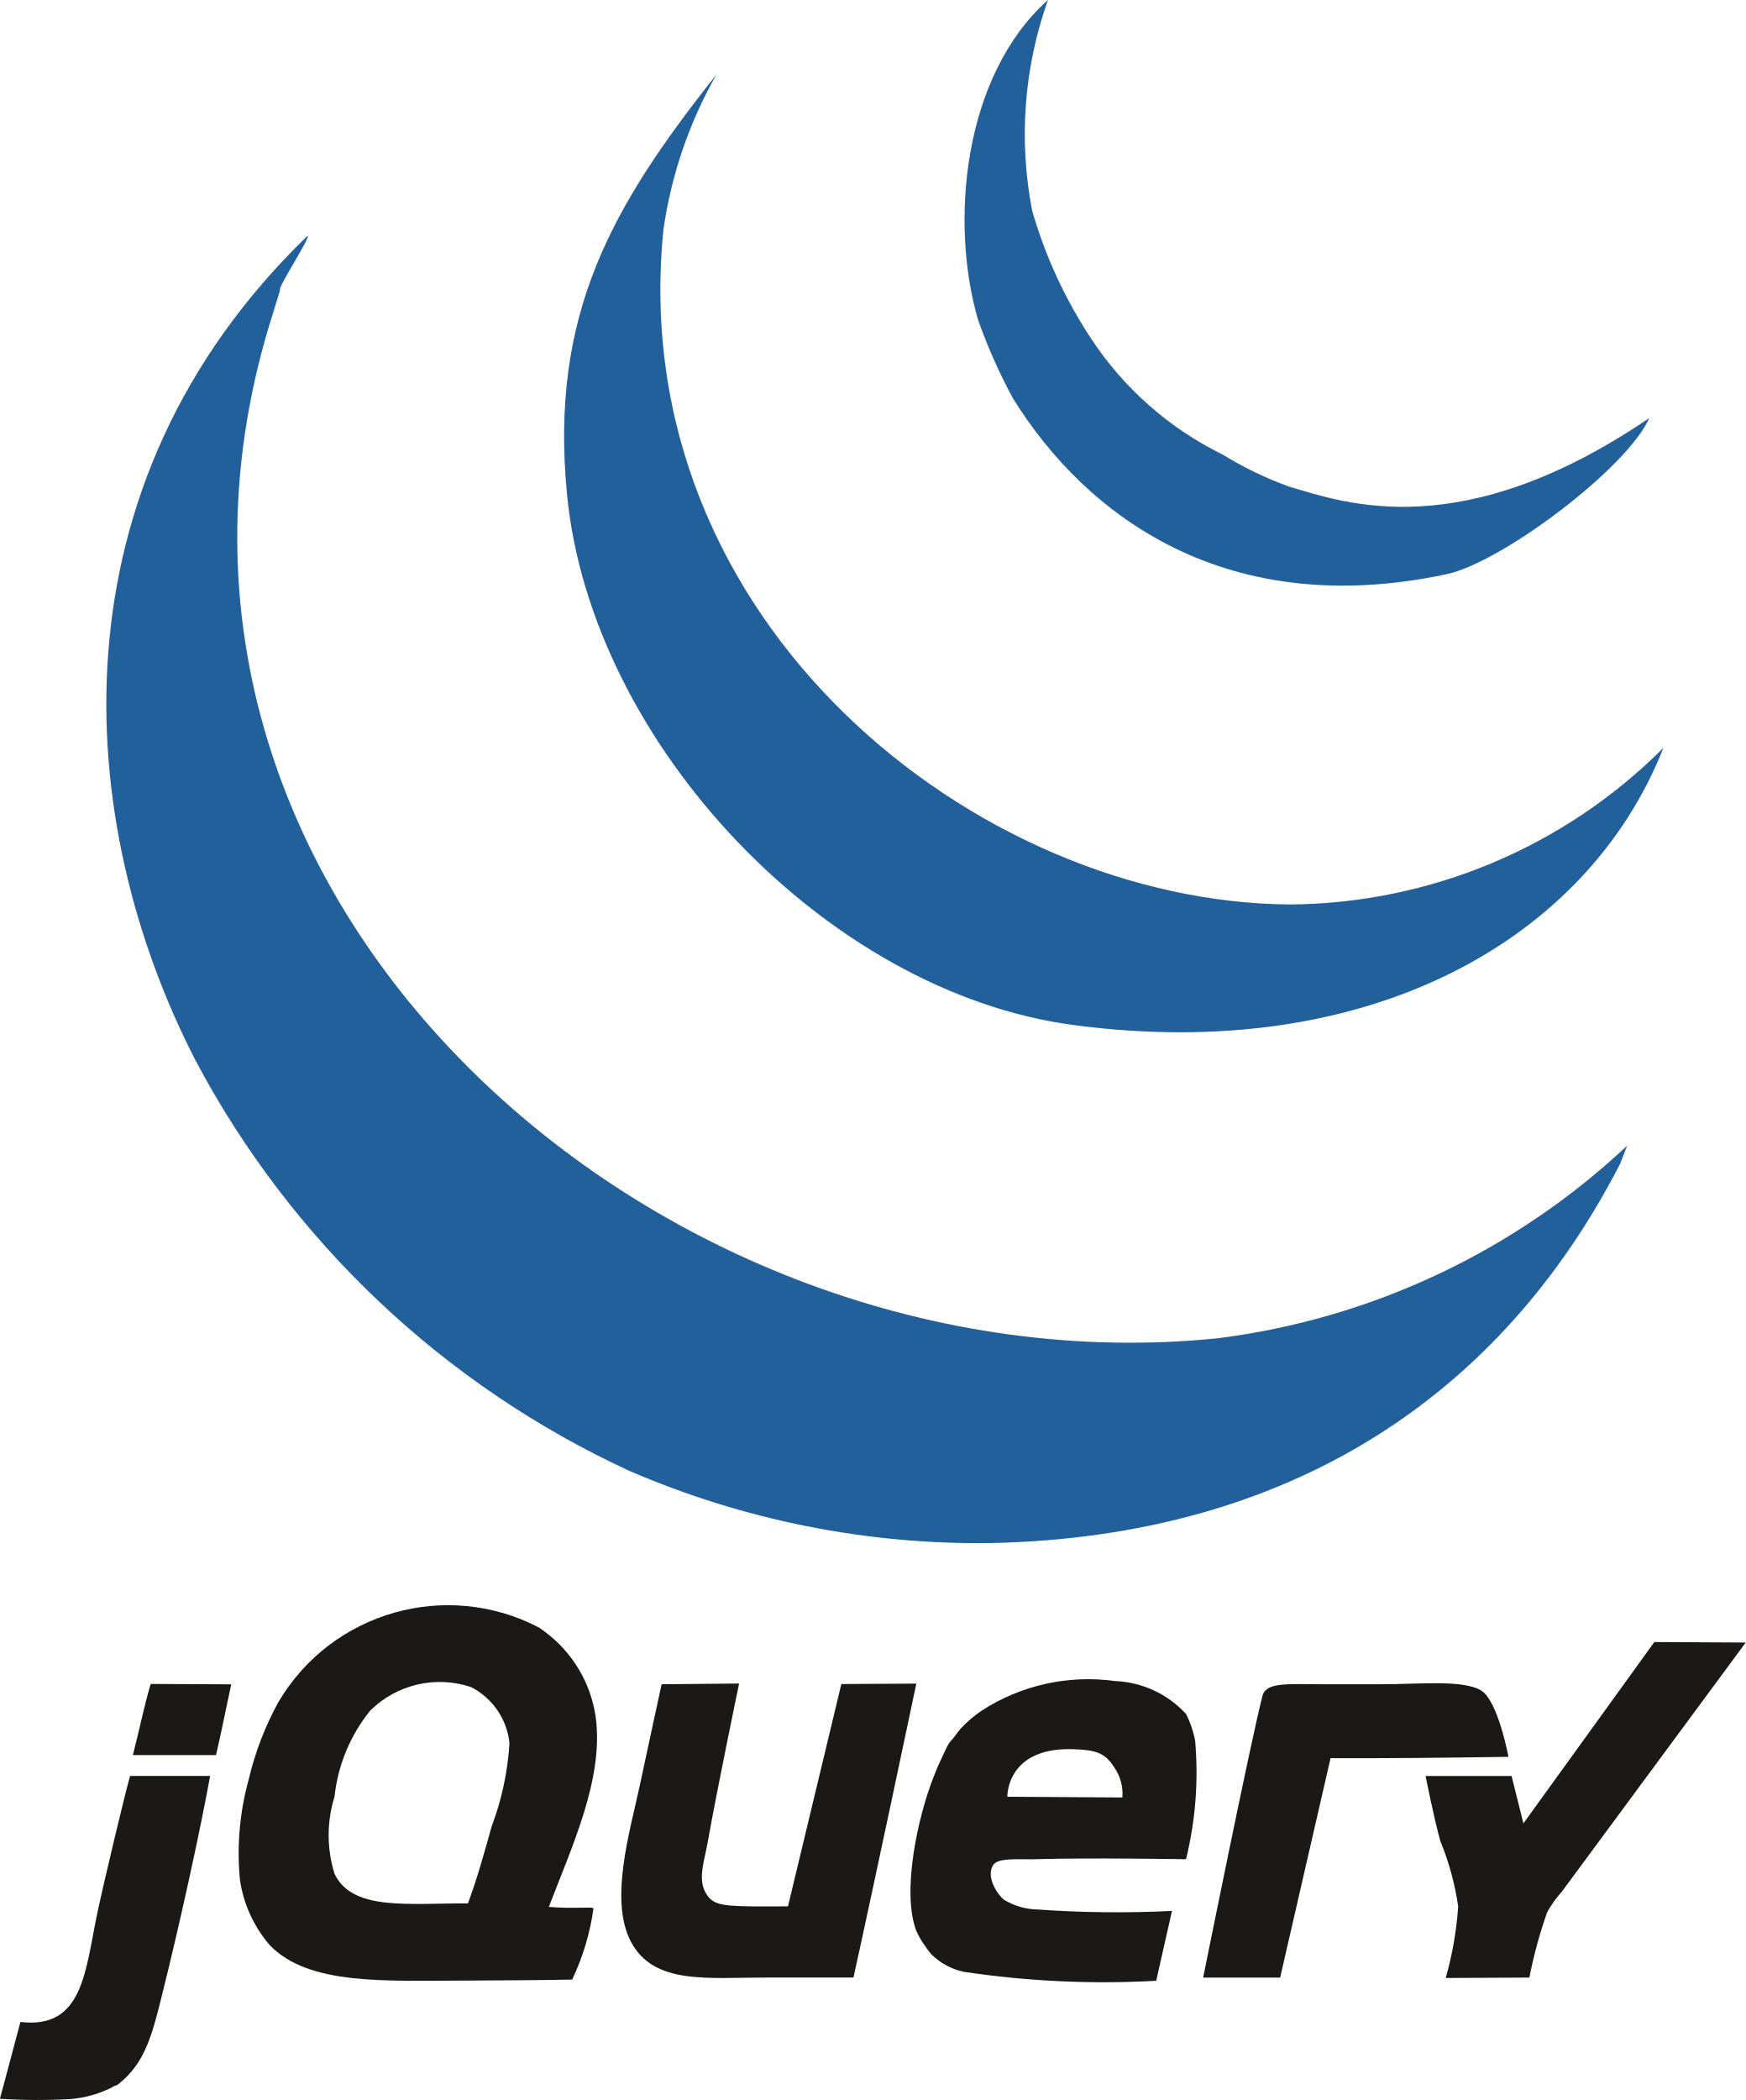
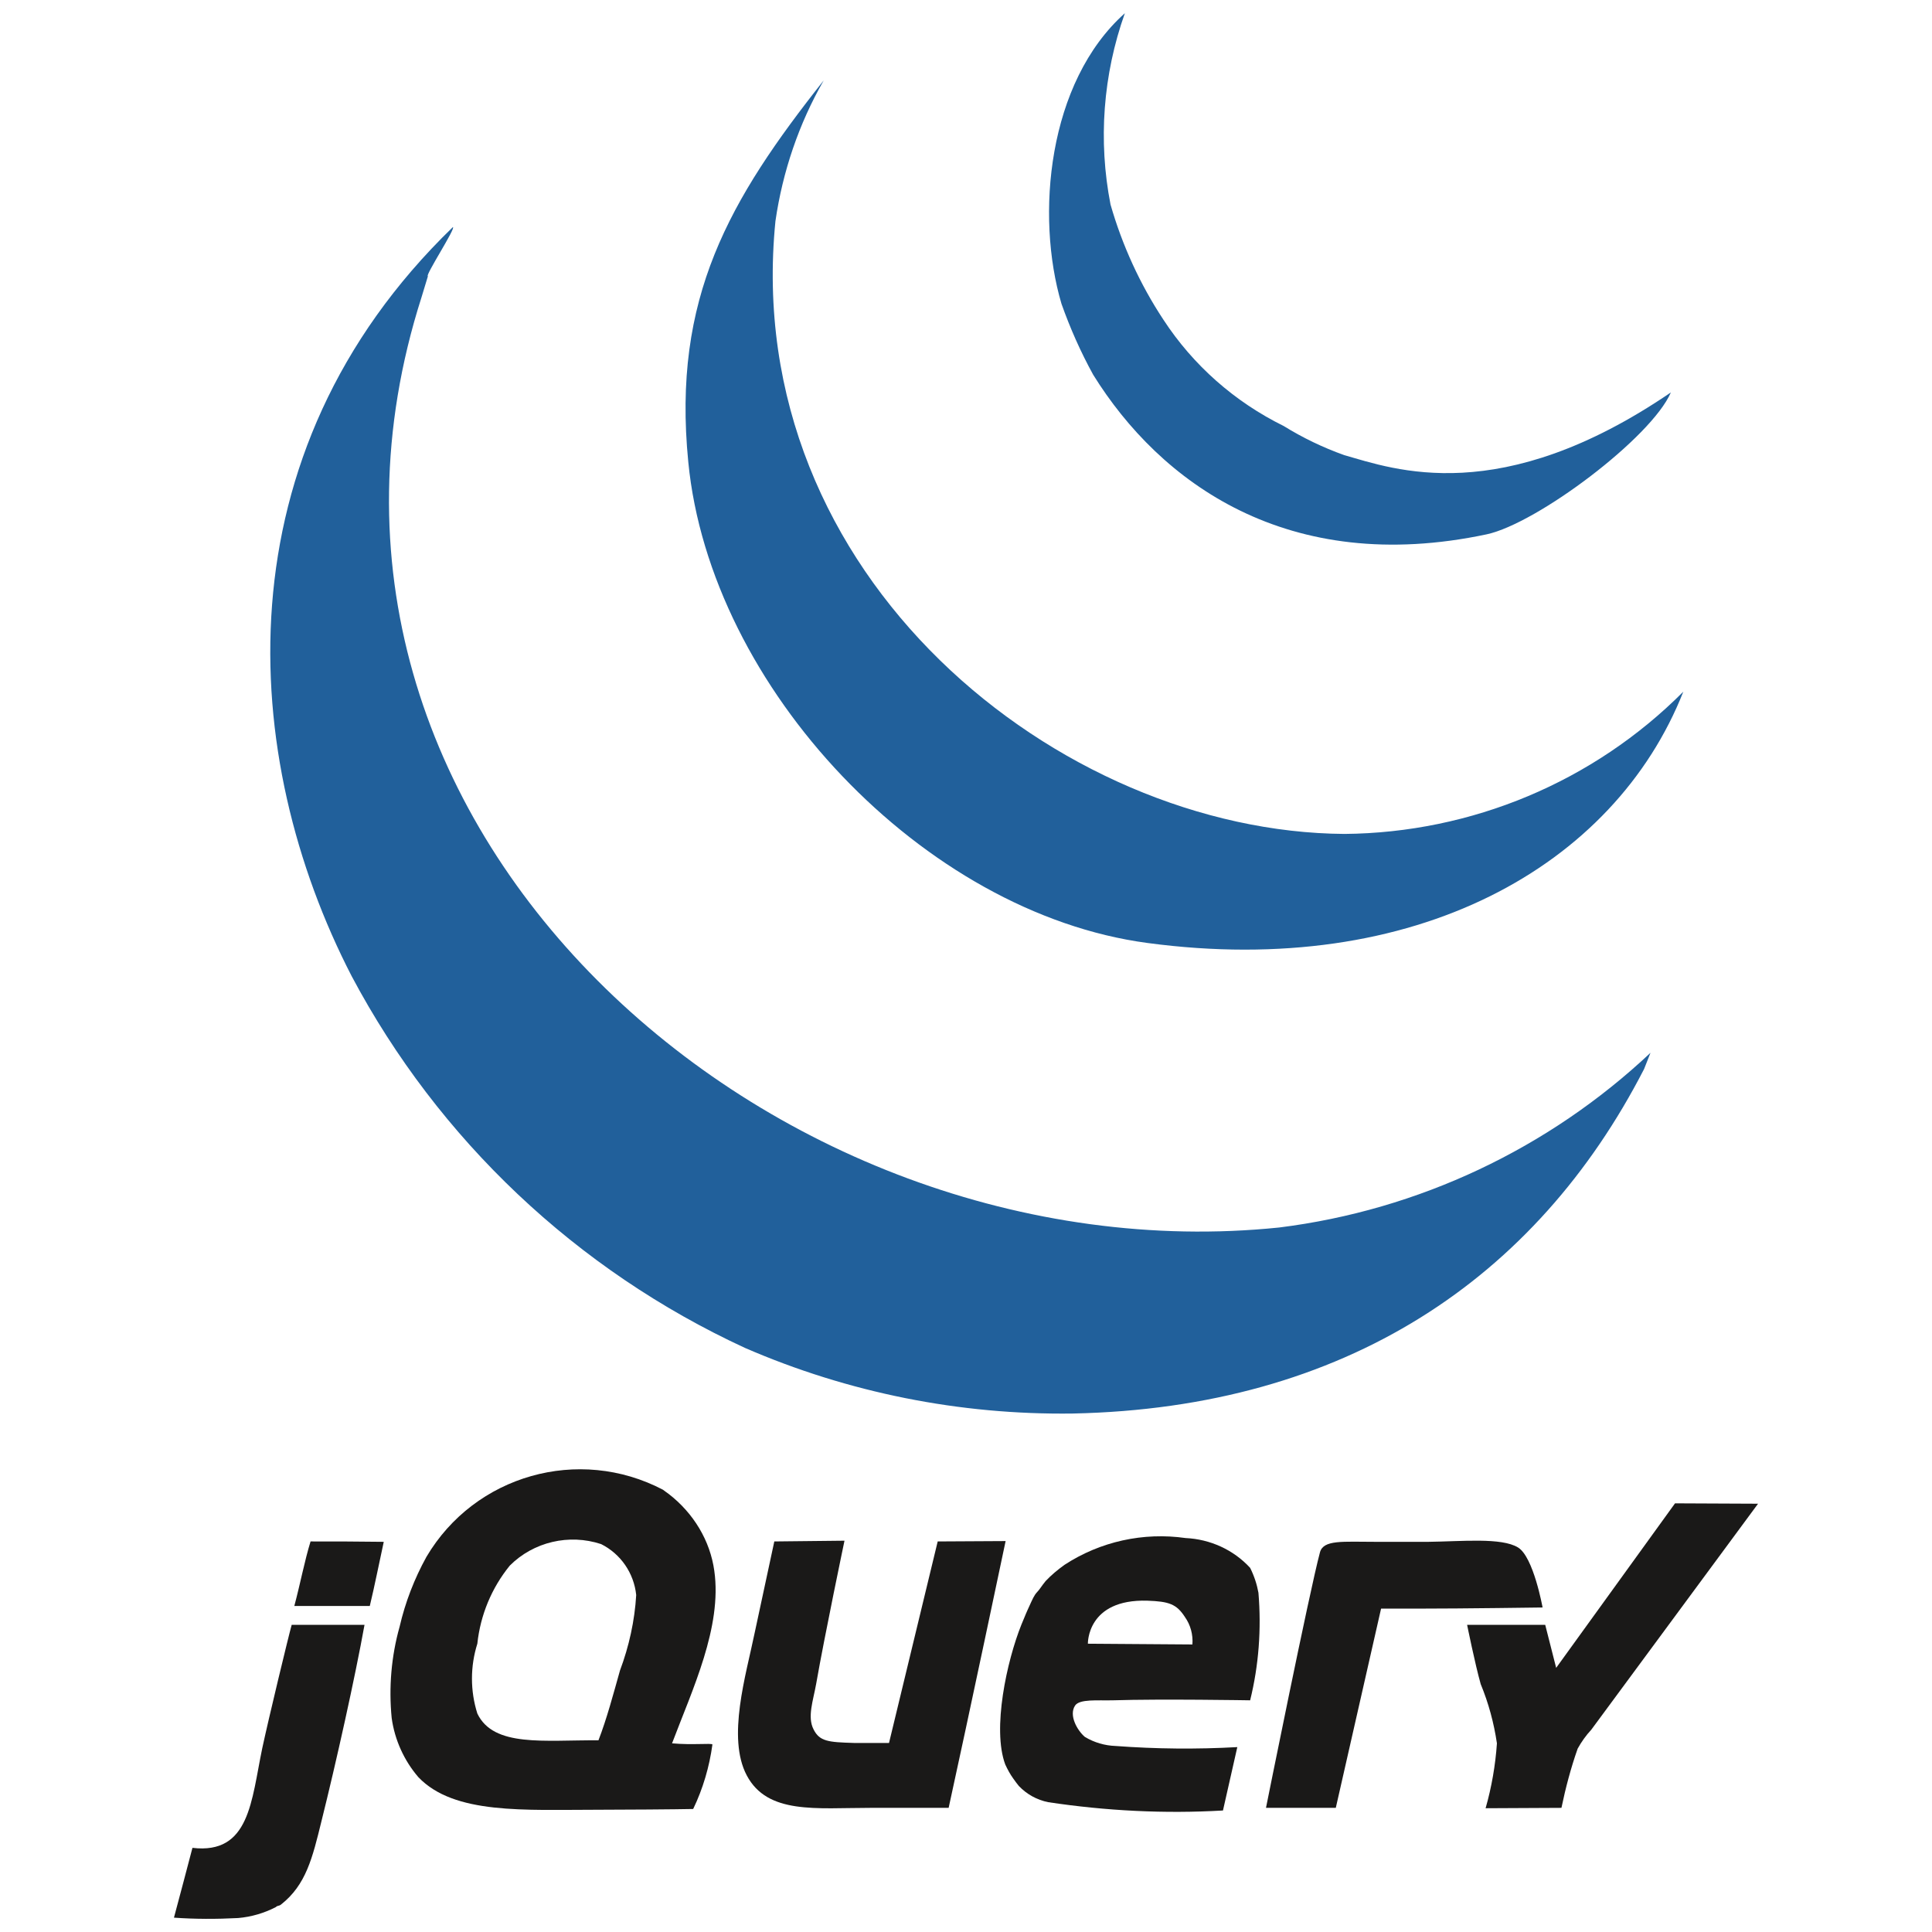
- <svg xmlns="http://www.w3.org/2000/svg" id="레이어_1" data-name="레이어 1" viewBox="0 0 419.88 505">
-   <path id="패스_340" data-name="패스 340" d="M443.62,398.7l22,.12-44.21,59.89a25.87,25.87,0,0,0-3.56,5,112.17,112.17,0,0,0-4.27,15.68l-20.12.1a83.17,83.17,0,0,0,3-17.22,66.61,66.61,0,0,0-4.28-15.68c-1.51-5.3-3.56-15.68-3.56-15.68h20.68l2.85,11.4,31.49-43.61" transform="translate(-45.73 -3.83)" style="fill:#1a1918" />
-   <path id="패스_341" data-name="패스 341" d="M402,410.38c4.06,2.45,6.55,15.93,6.55,15.93s-21.23.32-32.79.32h-10l-12.12,52.76H335.12s11.54-57.34,14.27-67.74c.88-3.37,6-2.8,14.76-2.8h13.93c9,0,19.51-1.15,23.92,1.51" transform="translate(-45.73 -3.83)" style="fill:#1a1918" />
-   <path id="패스_342" data-name="패스 342" d="M315.69,436.08a11.11,11.11,0,0,0-2-7.31c-2.17-3.35-4.2-4.12-9.88-4.3-16.09-.5-15.79,11.43-15.79,11.43Zm17.5-13.67A87.47,87.47,0,0,1,331,450.93s-23.49-.4-36.39,0c-4,.11-8.79-.44-10,1.4-1.68,2.61.61,6.62,2.56,8.32a16.13,16.13,0,0,0,8.14,2.37,270,270,0,0,0,32.31.34l-3.79,16.8A227.05,227.05,0,0,1,277.51,478a15.76,15.76,0,0,1-7.84-4.28,25,25,0,0,1-1.49-2,19.51,19.51,0,0,1-2.1-3.69c-3.5-9.41.42-27.42,4.28-37.09.45-1.12,1-2.55,1.6-3.75.74-1.5,1.4-3.2,2-4.1.4-.62.9-1,1.31-1.6a22.61,22.61,0,0,1,1.55-2,29.54,29.54,0,0,1,5-4.28,47.13,47.13,0,0,1,32.09-7.13A24.49,24.49,0,0,1,331,416a23.84,23.84,0,0,1,2.19,6.43Z" transform="translate(-45.73 -3.83)" style="fill:#1a1918" />
-   <path id="패스_343" data-name="패스 343" d="M248.13,408.8l18-.1s-10,47.52-15.12,70.68H230.3c-14.45,0-27.29,1.79-32.79-8.56-5.32-10.05-.25-26.59,2.14-37.79,1.68-7.94,5.22-24.18,5.22-24.18l18.63-.17S218.23,434,216,446.58c-.78,4.52-2.4,8.78-.7,12.12,1.61,3.18,3.85,3.41,10.7,3.56,2.17.05,9.26,0,9.26,0l12.84-53.47" transform="translate(-45.73 -3.83)" style="fill:#1a1918" />
-   <path id="패스_344" data-name="패스 344" d="M164,443a68.27,68.27,0,0,0,4.27-20A17.11,17.11,0,0,0,159,409.52a23.75,23.75,0,0,0-24.25,5.7,39.61,39.61,0,0,0-8.56,20.67,31.18,31.18,0,0,0,0,18.54c4.29,9,17.68,7.05,32.09,7.13C160.43,455.83,162.21,449.39,164,443ZM189,416.65c2.05,14.93-5.82,31.41-11.25,45.74,5.54.5,10.38-.08,10.73.34a58.39,58.39,0,0,1-5.13,17.14c-4.39.11-19,.24-25,.24-19.8,0-38.33,1.29-47.78-8.56a31,31,0,0,1-7.13-15.68,66.82,66.82,0,0,1,2.14-24.25,73.31,73.31,0,0,1,7.14-18.53,47.36,47.36,0,0,1,62.74-17.83c.29.17,1.31,1,1.54,1.13a31,31,0,0,1,12,20.26Z" transform="translate(-45.73 -3.83)" style="fill:#1a1918" />
-   <path id="패스_345" data-name="패스 345" d="M101.35,408.89c-1.2,5.45-2.4,11.63-3.66,17h-20c1.55-6,2.73-11.89,4.28-17.11,6.38,0,12.33.09,19.34.09" transform="translate(-45.73 -3.83)" style="fill:#1a1918" />
-   <path id="패스_346" data-name="패스 346" d="M77,430.9H96.27c-2.52,13.94-7.51,36.4-11.41,52.05-2.44,9.8-4.08,16.94-10.7,22.1-.59.46-.93.25-1.4.7a27.2,27.2,0,0,1-10,2.85,142.63,142.63,0,0,1-17.05-.06c1.63-6,3.5-13.13,4.93-18.48,15.21,1.84,15.6-12.53,18.54-26.38,1.71-8,6.87-29.59,7.85-32.8" transform="translate(-45.73 -3.83)" style="fill:#1a1918" />
-   <path id="패스_347" data-name="패스 347" d="M437.12,279.29l-1.68,4.34C406.87,339.26,356.25,373.4,284,374.9a211.71,211.71,0,0,1-86.93-17.38A224.55,224.55,0,0,1,92.84,259C63,201.14,57.57,120.65,119.7,60.53c1,0-7.54,13-6.58,13l-1.71,5.56C66.62,219.28,204.56,339.38,338.63,325.65a176,176,0,0,0,98.52-46.36" transform="translate(-45.73 -3.83)" style="fill:#21609b" />
-   <path id="패스_348" data-name="패스 348" d="M356,221.34a128.25,128.25,0,0,0,89.82-37.67c-18.26,46.33-71.11,76.12-142,66.64-59.34-7.93-115.87-67.65-121.7-127.49-4.26-43.54,10.92-69.53,35.93-101.06a105.7,105.7,0,0,0-12.75,37.31c-9.5,94.2,75.25,161.77,150.67,162.26" transform="translate(-45.73 -3.83)" style="fill:#21609b" />
-   <path id="패스_349" data-name="패스 349" d="M442.43,104.34c-5.25,12-35.44,34.74-48.77,37.57-52.79,11.25-86.6-13.78-104.28-42.27A130.52,130.52,0,0,1,281,80.81c-6.86-23.35-3.71-58.68,16.8-77A96.13,96.13,0,0,0,294,54.53,112.25,112.25,0,0,0,308,85a80.12,80.12,0,0,0,31.87,28.17,84.93,84.93,0,0,0,16,7.7c13.3,3.91,41.38,14.23,86.64-16.57" transform="translate(-45.73 -3.83)" style="fill:#21609b" />
+ <svg xmlns="http://www.w3.org/2000/svg" version="1.1" id="레이어_1" x="0px" y="0px" viewBox="0 0 512 512" style="enable-background:new 0 0 512 512;" xml:space="preserve">
+   <style type="text/css">
+ 	.st0{fill:#1A1918;}
+ 	.st1{fill:#21609B;}
+ </style>
+   <path id="패스_340" class="st0" d="M443.9,398.4l22,0.1l-44.2,59.9c-1.4,1.5-2.6,3.2-3.6,5c-1.8,5.1-3.2,10.4-4.3,15.7l-20.1,0.1  c1.6-5.6,2.6-11.4,3-17.2c-0.8-5.4-2.2-10.6-4.3-15.7c-1.5-5.3-3.6-15.7-3.6-15.7h20.7l2.9,11.4L443.9,398.4" />
+   <path id="패스_341" class="st0" d="M402.3,410.1c4.1,2.5,6.5,15.9,6.5,15.9s-21.2,0.3-32.8,0.3h-10L354,479.1h-18.5  c0,0,11.5-57.3,14.3-67.7c0.9-3.4,6-2.8,14.8-2.8h13.9C387.4,408.5,397.9,407.4,402.3,410.1" />
+   <path id="패스_342" class="st0" d="M316,435.8c0.2-2.6-0.5-5.2-2-7.3c-2.2-3.4-4.2-4.1-9.9-4.3c-16.1-0.5-15.8,11.4-15.8,11.4  L316,435.8z M333.5,422.1c0.8,9.6,0.1,19.2-2.2,28.5c0,0-23.5-0.4-36.4,0c-4,0.1-8.8-0.4-10,1.4c-1.7,2.6,0.6,6.6,2.6,8.3  c2.5,1.5,5.3,2.3,8.1,2.4c10.8,0.8,21.5,0.9,32.3,0.3l-3.8,16.8c-15.5,0.9-31,0.1-46.3-2.2c-3-0.6-5.7-2.1-7.8-4.3  c-0.5-0.6-1-1.3-1.5-2c-0.8-1.1-1.5-2.4-2.1-3.7c-3.5-9.4,0.4-27.4,4.3-37.1c0.5-1.1,1-2.5,1.6-3.8c0.7-1.5,1.4-3.2,2-4.1  c0.4-0.6,0.9-1,1.3-1.6c0.5-0.7,1-1.4,1.5-2c1.5-1.6,3.2-3,5-4.3c9.5-6.2,20.9-8.7,32.1-7.1c6.5,0.3,12.7,3.1,17.1,7.9  C332.4,417.7,333.1,419.9,333.5,422.1L333.5,422.1z" />
+   <path id="패스_343" class="st0" d="M248.5,408.5l18-0.1c0,0-10,47.5-15.1,70.7h-20.7c-14.4,0-27.3,1.8-32.8-8.6  c-5.3-10-0.2-26.6,2.1-37.8c1.7-7.9,5.2-24.2,5.2-24.2l18.6-0.2c0,0-5.3,25.3-7.5,37.9c-0.8,4.5-2.4,8.8-0.7,12.1  c1.6,3.2,3.9,3.4,10.7,3.6c2.2,0,9.3,0,9.3,0L248.5,408.5" />
+   <path id="패스_344" class="st0" d="M164.3,442.7c2.4-6.4,3.9-13.2,4.3-20c-0.6-5.8-4.1-10.9-9.3-13.5c-8.5-2.8-17.9-0.6-24.2,5.7  c-4.8,5.9-7.8,13.1-8.6,20.7c-1.9,6-1.9,12.5,0,18.5c4.3,9,17.7,7,32.1,7.1C160.8,455.5,162.5,449.1,164.3,442.7z M189.3,416.3  c2.1,14.9-5.8,31.4-11.2,45.7c5.5,0.5,10.4-0.1,10.7,0.3c-0.8,5.9-2.5,11.7-5.1,17.1c-4.4,0.1-19,0.2-25,0.2  c-19.8,0-38.3,1.3-47.8-8.6c-3.8-4.4-6.3-9.9-7.1-15.7c-0.8-8.1-0.1-16.4,2.1-24.2c1.5-6.5,3.9-12.7,7.1-18.5  c12.8-21.7,40.4-29.5,62.7-17.8c0.3,0.2,1.3,1,1.5,1.1C183.8,401,188.2,408.3,189.3,416.3L189.3,416.3z" />
+   <path id="패스_345" class="st0" d="M101.7,408.6c-1.2,5.5-2.4,11.6-3.7,17H78c1.6-6,2.7-11.9,4.3-17.1  C88.7,408.5,94.6,408.5,101.7,408.6" />
+   <path id="패스_346" class="st0" d="M77.3,430.6h19.3c-2.5,13.9-7.5,36.4-11.4,52c-2.4,9.8-4.1,16.9-10.7,22.1  c-0.6,0.5-0.9,0.2-1.4,0.7c-3.1,1.6-6.5,2.6-10,2.9c-5.7,0.3-11.4,0.3-17-0.1c1.6-6,3.5-13.1,4.9-18.5c15.2,1.8,15.6-12.5,18.5-26.4  C71.2,455.4,76.4,433.8,77.3,430.6" />
+   <path id="패스_347" class="st1" d="M437.4,279l-1.7,4.3c-28.6,55.6-79.2,89.8-151.4,91.3c-29.9,0.4-59.5-5.5-86.9-17.4  c-44.6-20.6-81.2-55.2-104.2-98.5C63.3,200.8,57.9,120.3,120,60.2c1,0-7.5,13-6.6,13l-1.7,5.6C66.9,218.9,204.9,339.1,339,325.3  C375.9,320.7,410.4,304.4,437.4,279" />
+   <path id="패스_348" class="st1" d="M356.3,221c33.7-0.3,66-13.8,89.8-37.7c-18.3,46.3-71.1,76.1-142,66.6  c-59.3-7.9-115.9-67.6-121.7-127.5c-4.3-43.5,10.9-69.5,35.9-101.1c-6.6,11.5-10.9,24.2-12.8,37.3  C196.1,152.9,280.9,220.5,356.3,221" />
+   <path id="패스_349" class="st1" d="M442.8,104c-5.2,12-35.4,34.7-48.8,37.6c-52.8,11.2-86.6-13.8-104.3-42.3  c-3.3-6-6.1-12.3-8.4-18.8c-6.9-23.3-3.7-58.7,16.8-77c-5.8,16.3-7.1,33.8-3.8,50.7c3.1,10.8,7.8,21.1,14,30.5  c7.9,12.1,18.9,21.8,31.9,28.2c5,3.1,10.4,5.7,16,7.7C369.5,124.4,397.6,134.8,442.8,104" />
</svg>
